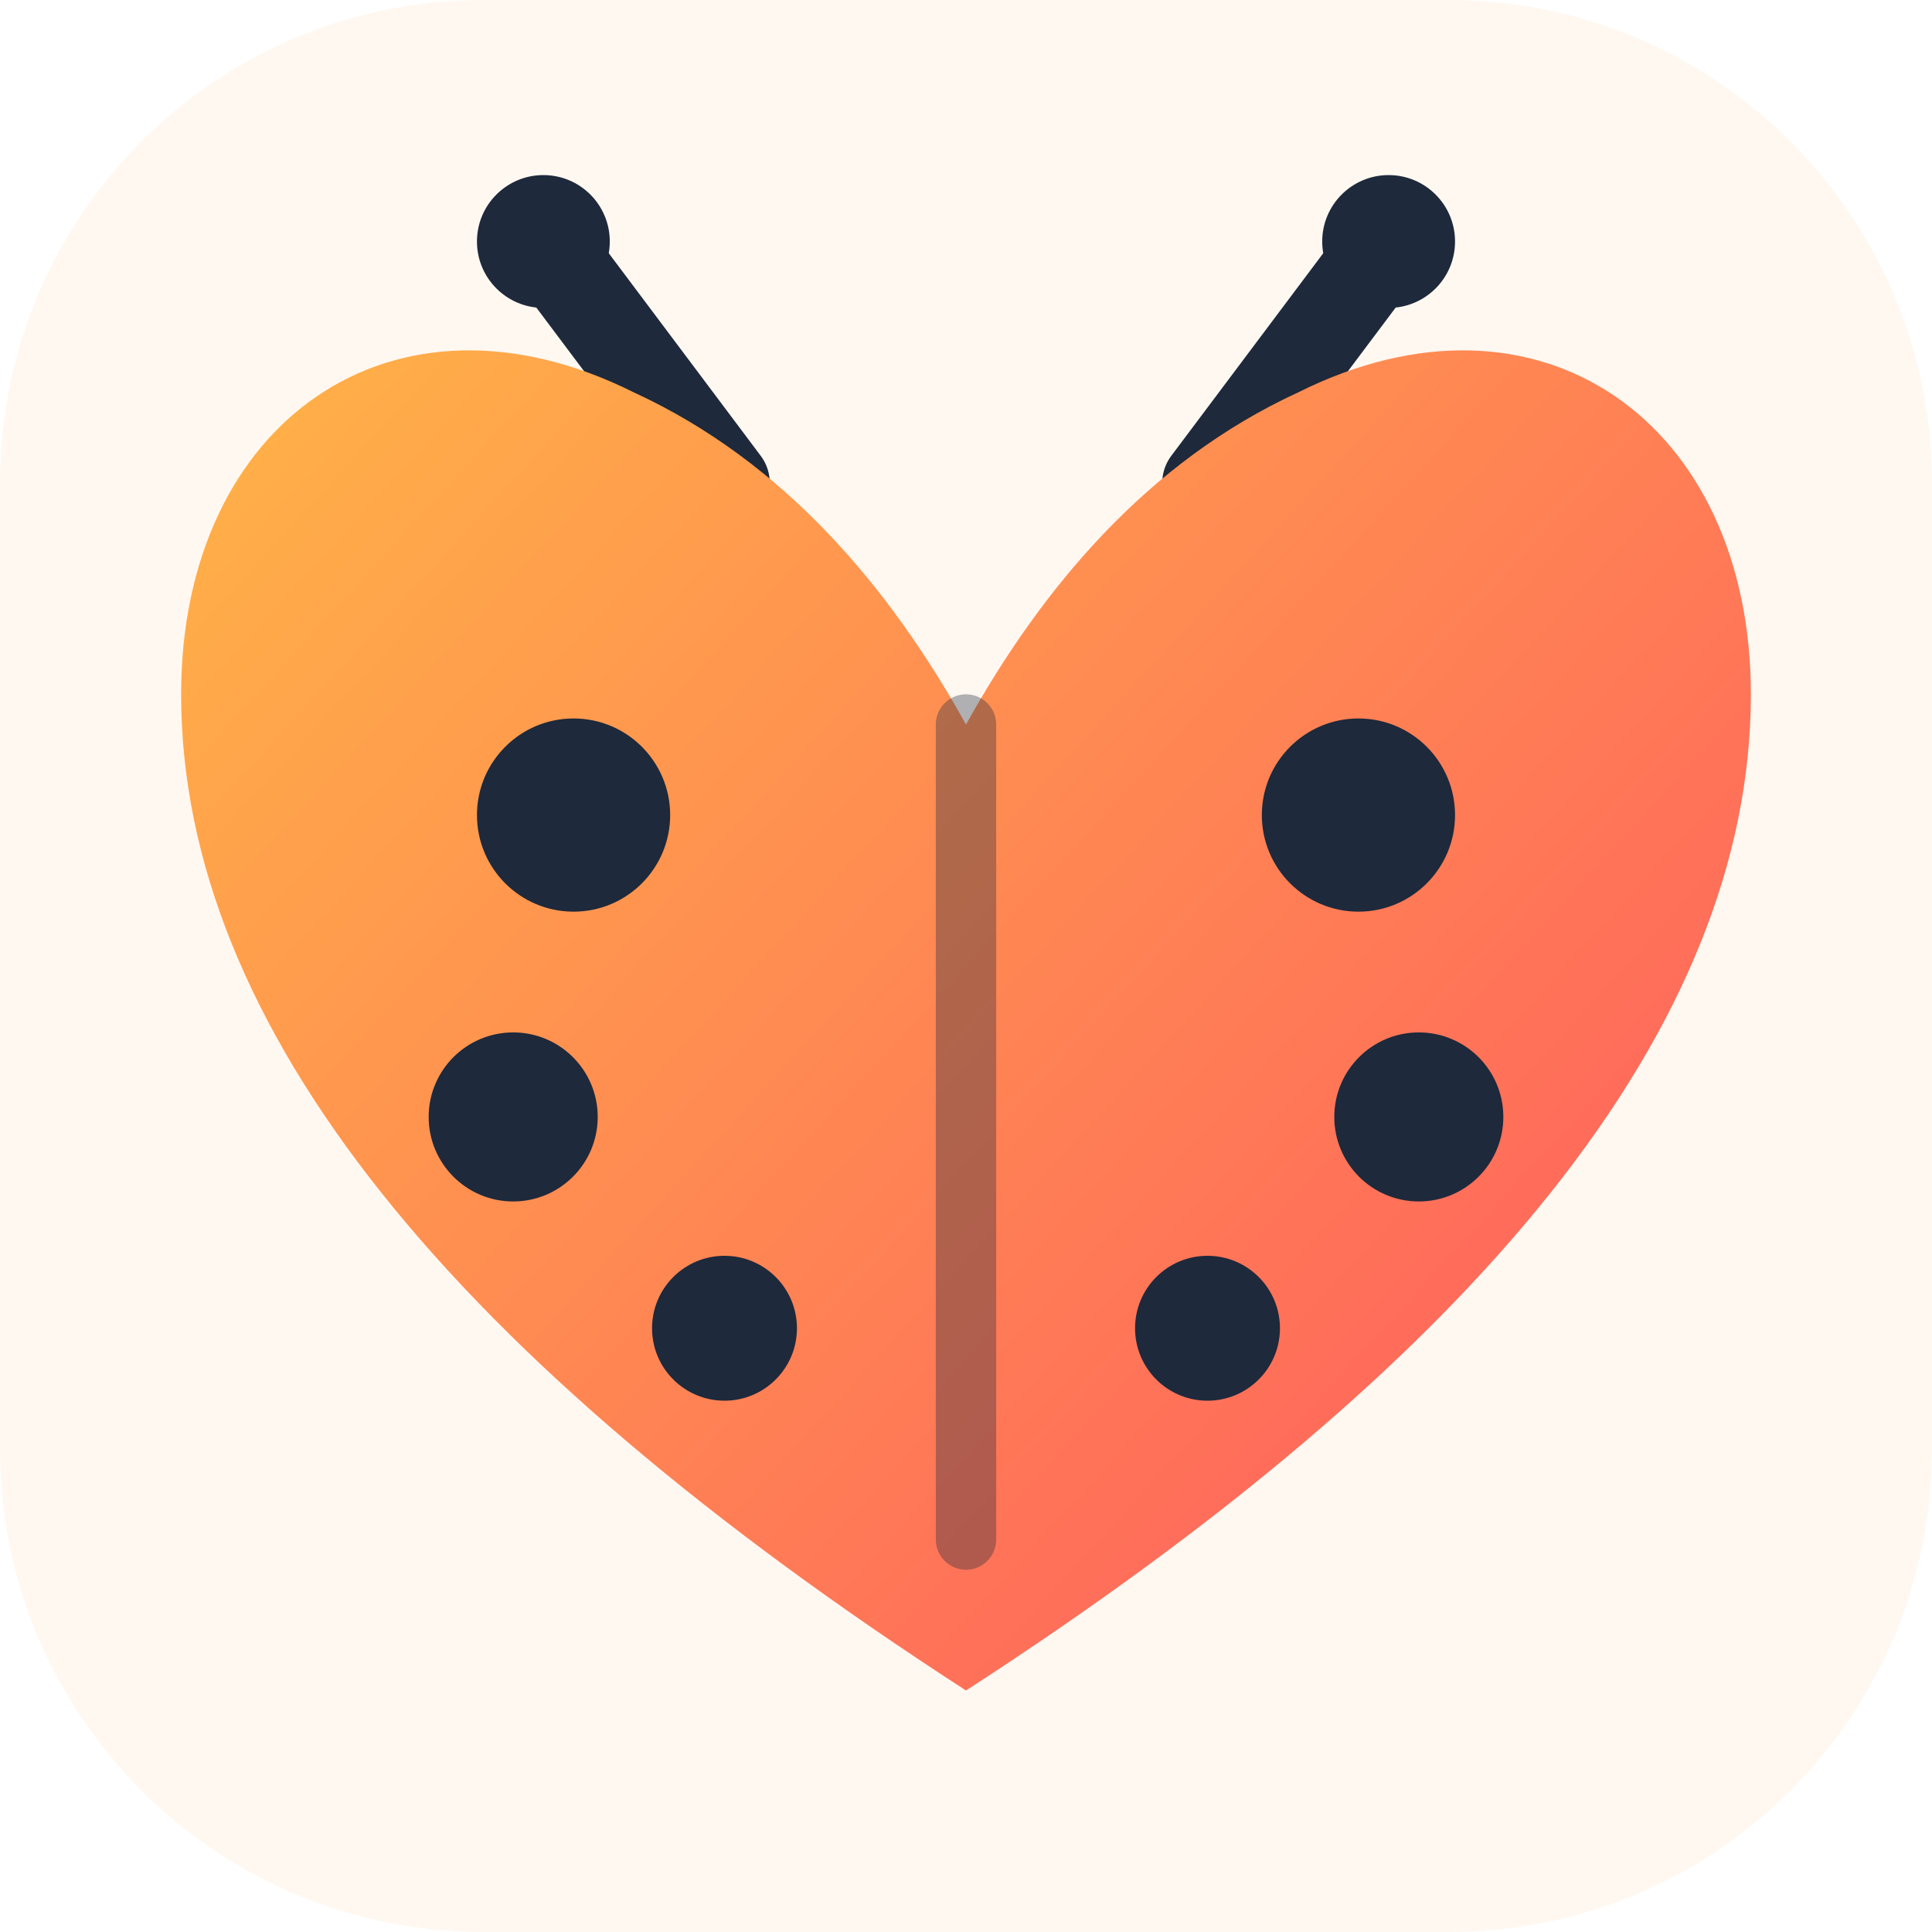
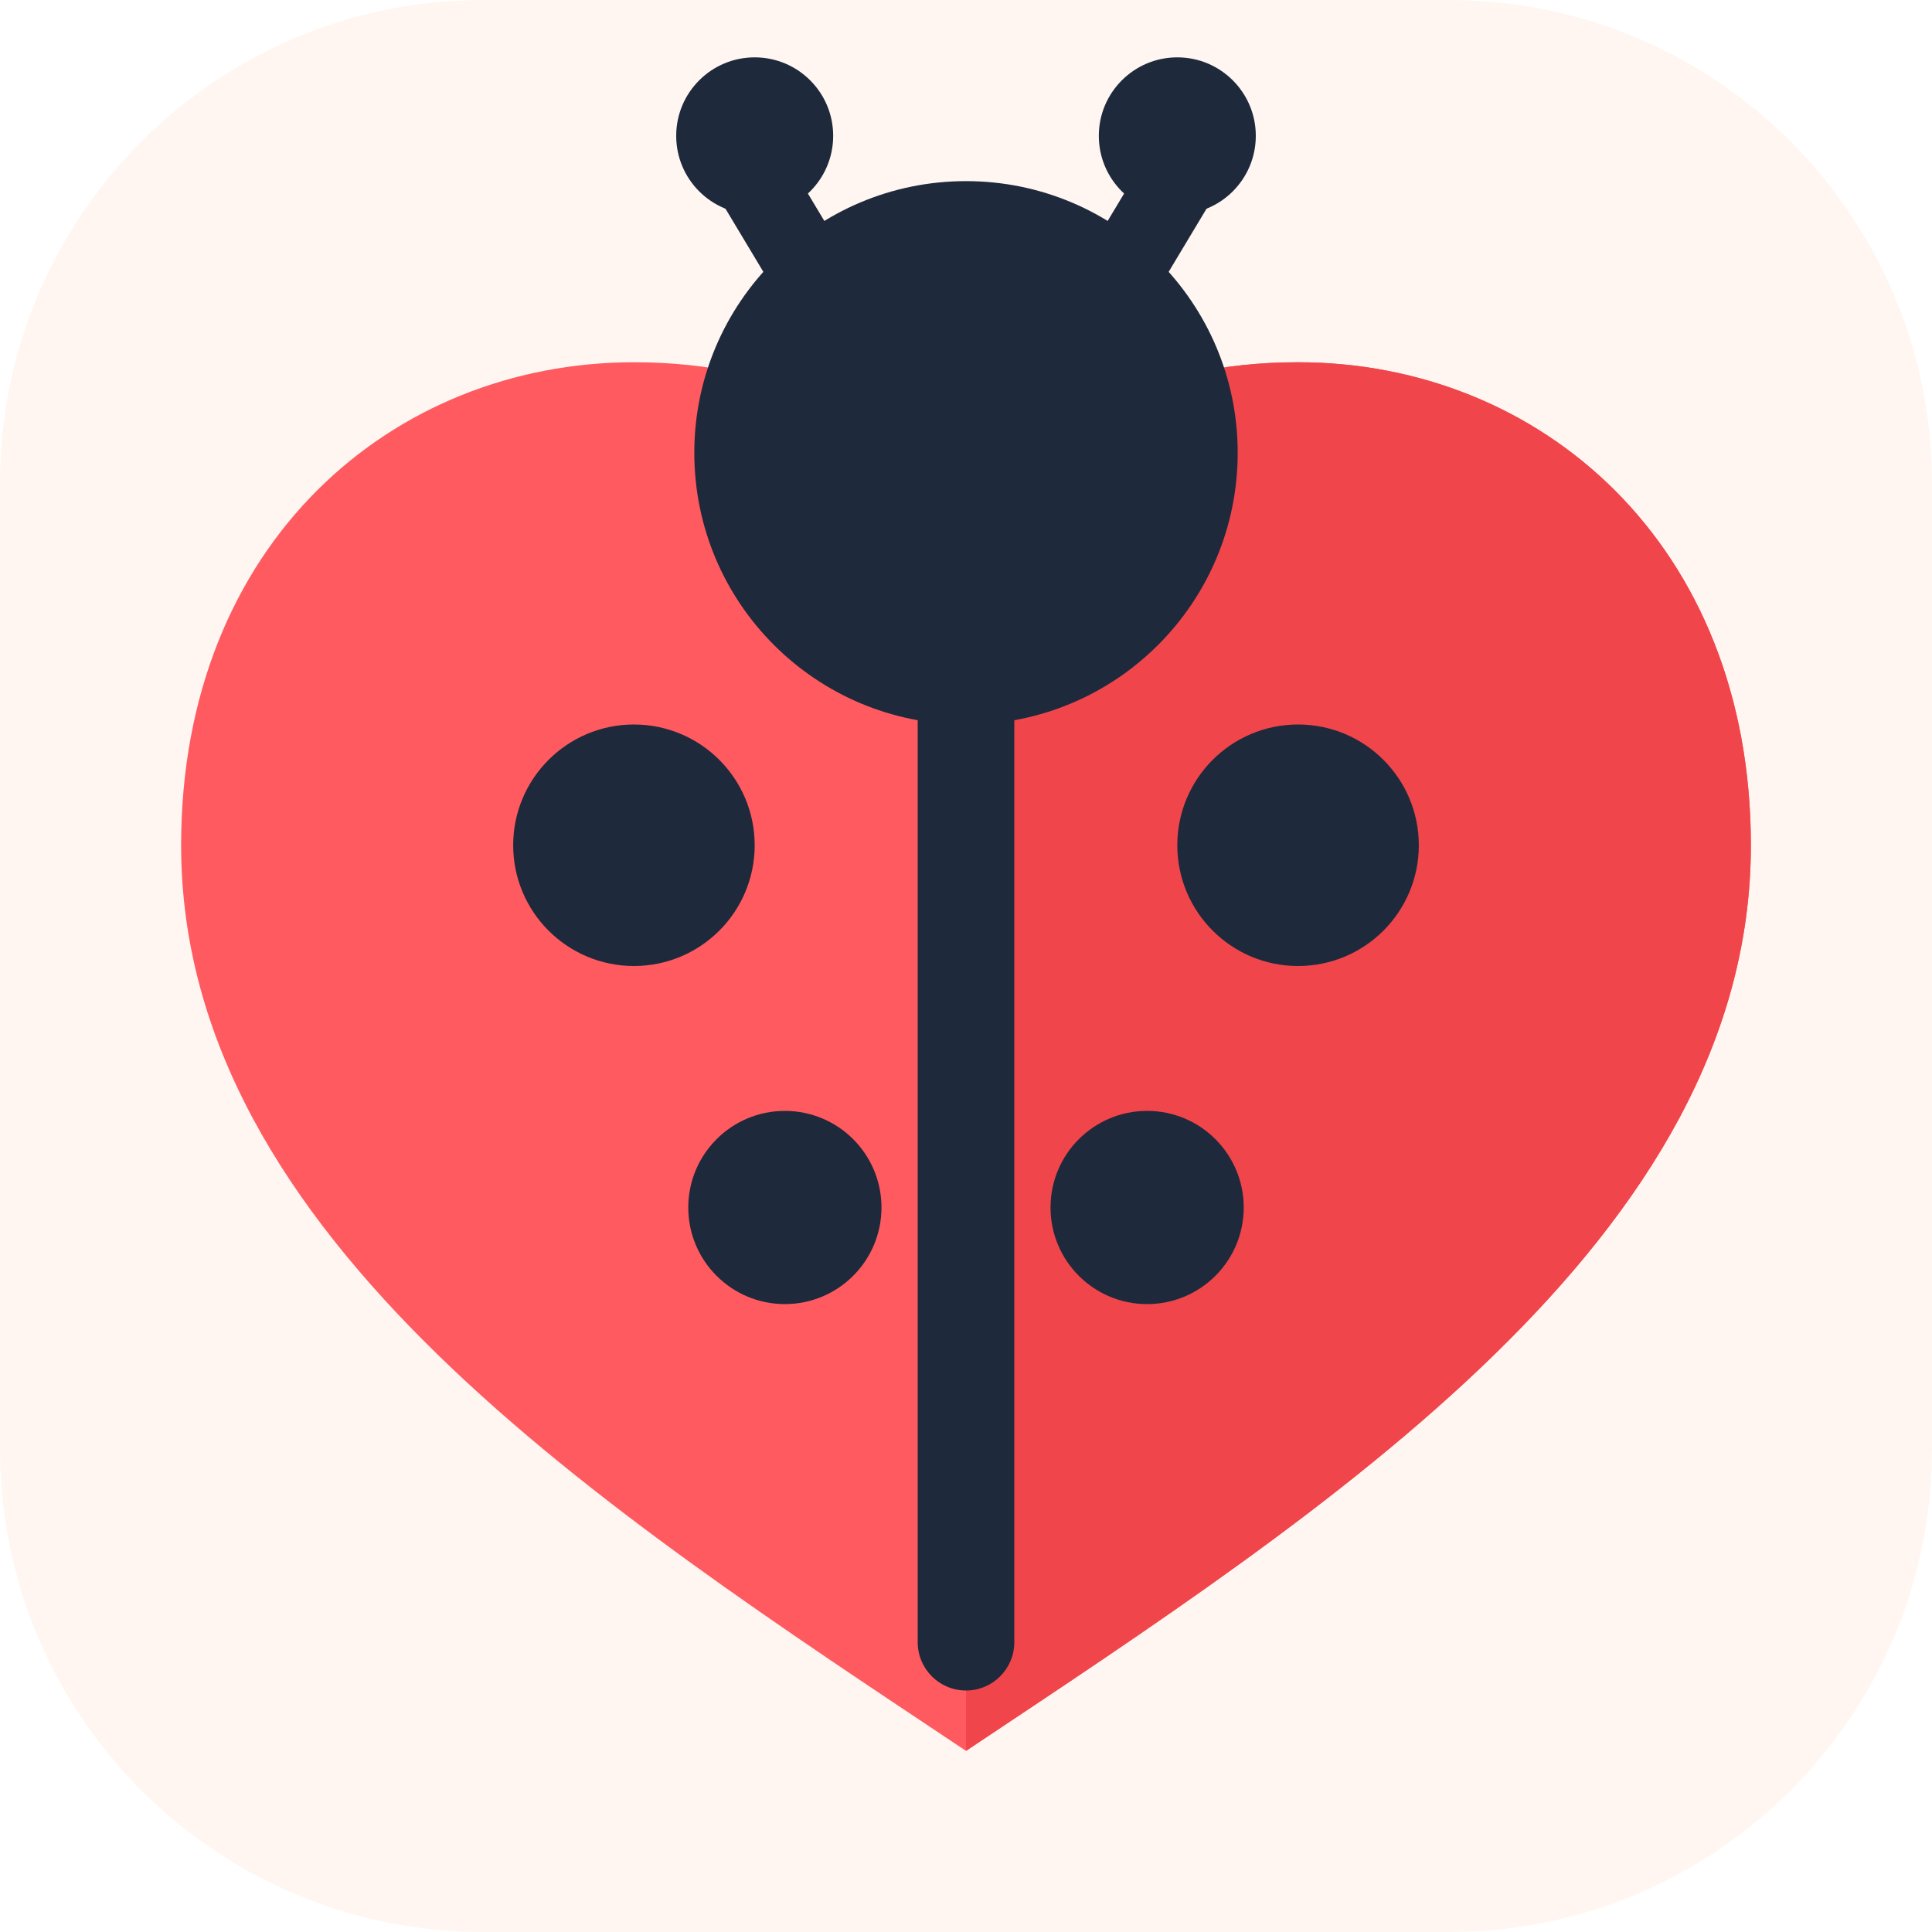
- <svg xmlns="http://www.w3.org/2000/svg" width="64" height="64" viewBox="0 0 64 64" fill="none">
-   <defs>
-     <linearGradient id="g" x1="8" y1="10" x2="56" y2="54" gradientUnits="userSpaceOnUse">
-       <stop offset="0" stop-color="#FFB347" />
-       <stop offset="1" stop-color="#FF5A5F" />
-     </linearGradient>
-   </defs>
-   <rect width="64" height="64" rx="16" fill="#FFF8F1" />
-   <path d="M24 16 L18 8 M40 16 L46 8" stroke="#1E293B" stroke-width="3" stroke-linecap="round" />
-   <circle cx="18" cy="8" r="2.2" fill="#1E293B" />
-   <circle cx="46" cy="8" r="2.2" fill="#1E293B" />
-   <path d="M32 56        C 15 45, 6 34, 6 23        C 6 14, 13 9, 21 13        C 26 15.3, 29.5 19.5, 32 24        C 34.5 19.5, 38 15.3, 43 13        C 51 9, 58 14, 58 23        C 58 34, 49 45, 32 56 Z" fill="url(#g)" />
-   <path d="M32 24 L32 51" stroke="#1E293B" stroke-width="2" stroke-linecap="round" opacity="0.35" />
-   <circle cx="19" cy="27" r="3.2" fill="#1E293B" />
-   <circle cx="17" cy="37" r="2.8" fill="#1E293B" />
-   <circle cx="24" cy="44" r="2.4" fill="#1E293B" />
-   <circle cx="45" cy="27" r="3.2" fill="#1E293B" />
-   <circle cx="47" cy="37" r="2.8" fill="#1E293B" />
-   <circle cx="40" cy="44" r="2.4" fill="#1E293B" />
+ <svg xmlns="http://www.w3.org/2000/svg" width="64" height="64" viewBox="0 0 64 64">
+   <rect width="64" height="64" rx="16" fill="#FFF6F1" />
+   <path d="M32 58C20 50 6 41 6 28 6 18 13 12 21 12c5 0 9 2 11 6 2-4 6-6 11-6 8 0 15 6 15 16 0 13-14 22-26 30z" fill="#FF5A5F" />
+   <path d="M32 18c2-4 6-6 11-6 8 0 15 6 15 16 0 13-14 22-26 30z" fill="#F0454B" />
+   <rect x="30.4" y="16" width="3.2" height="40" rx="1.6" fill="#1E293B" />
+   <circle cx="32" cy="15" r="9" fill="#1E293B" />
+   <path d="M25 6l3 5M39 6l-3 5" stroke="#1E293B" stroke-width="2.6" stroke-linecap="round" />
+   <circle cx="25" cy="4.5" r="2.6" fill="#1E293B" />
+   <circle cx="39" cy="4.5" r="2.6" fill="#1E293B" />
+   <circle cx="21" cy="28" r="4" fill="#1E293B" />
+   <circle cx="43" cy="28" r="4" fill="#1E293B" />
+   <circle cx="26" cy="40" r="3.2" fill="#1E293B" />
+   <circle cx="38" cy="40" r="3.2" fill="#1E293B" />
</svg>
